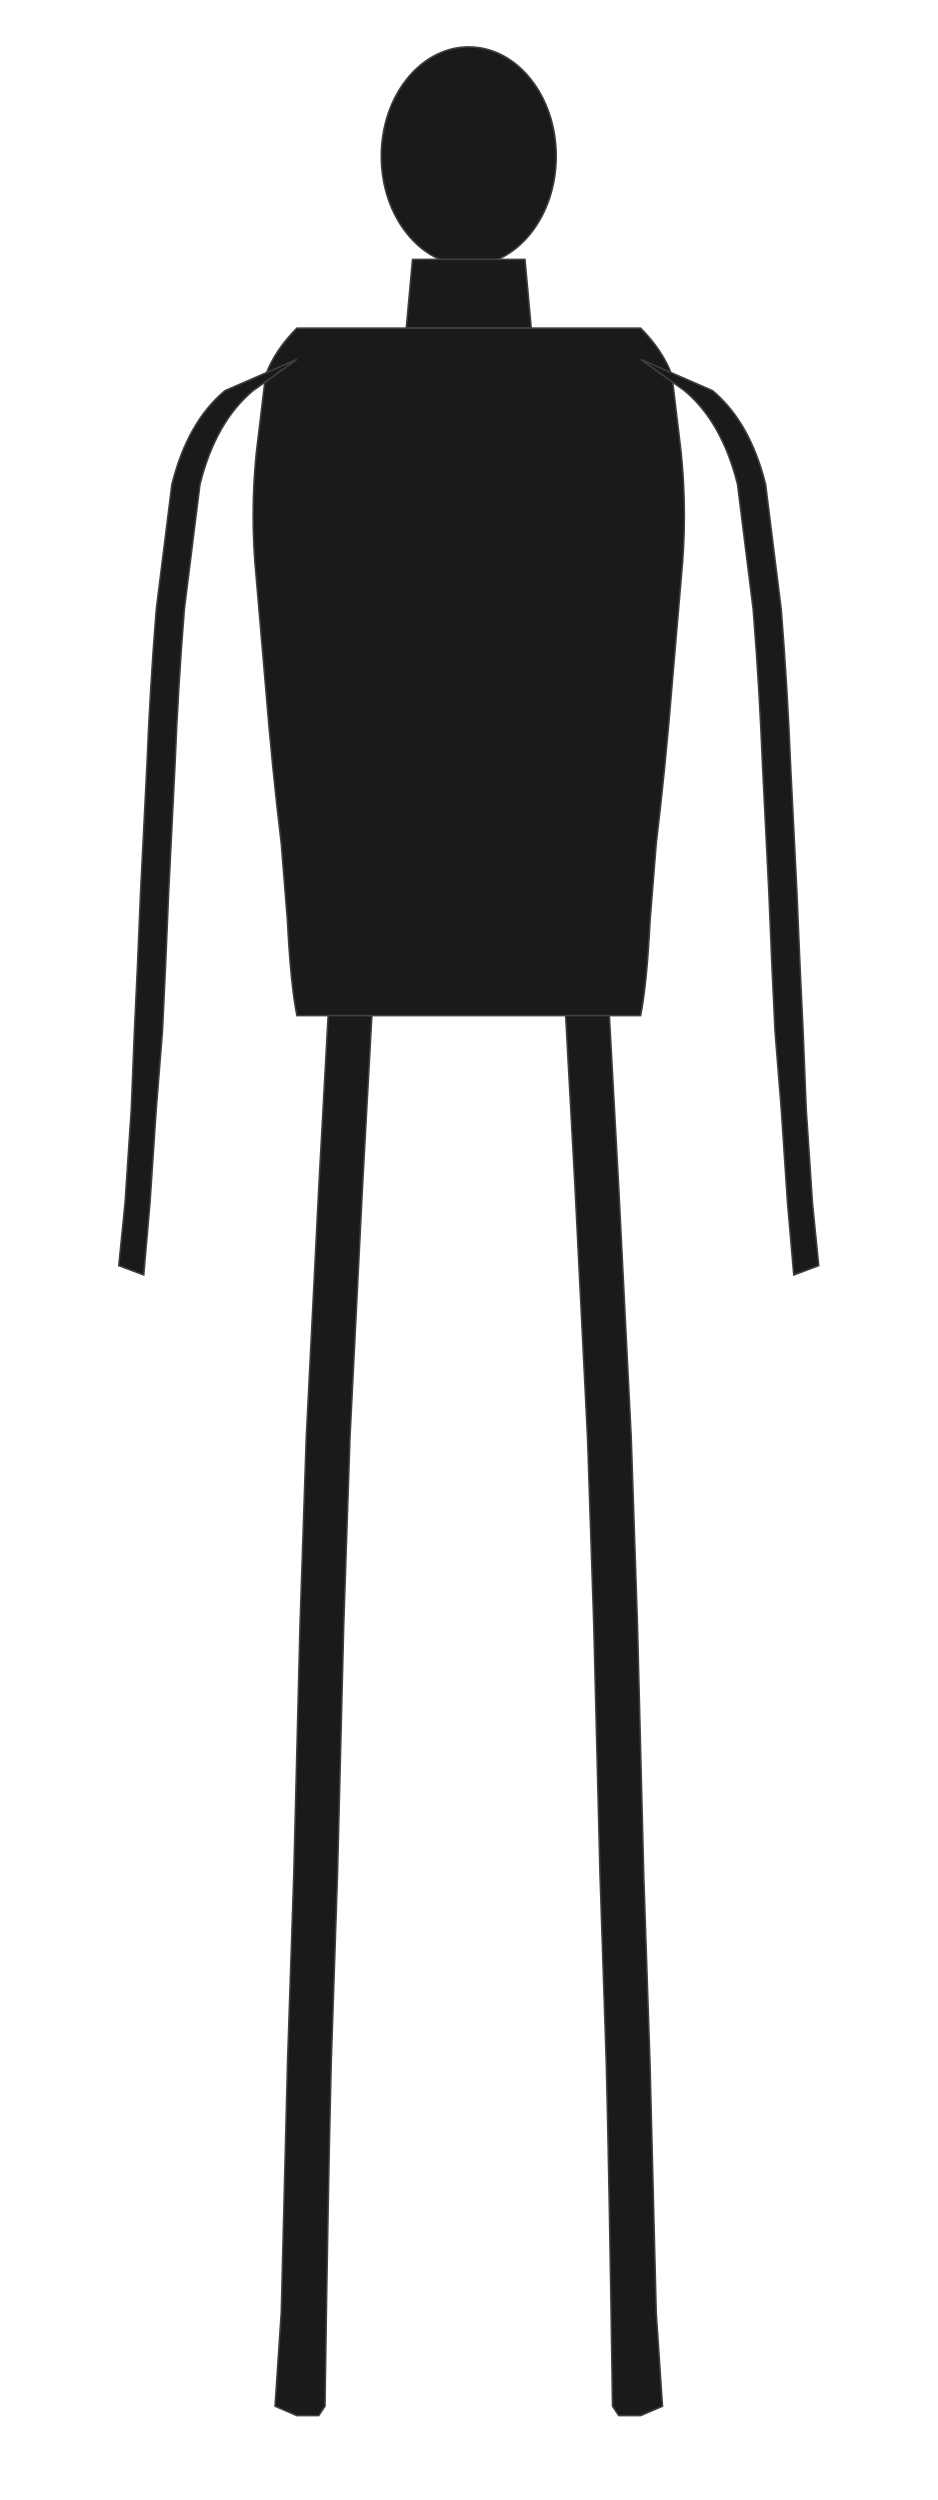
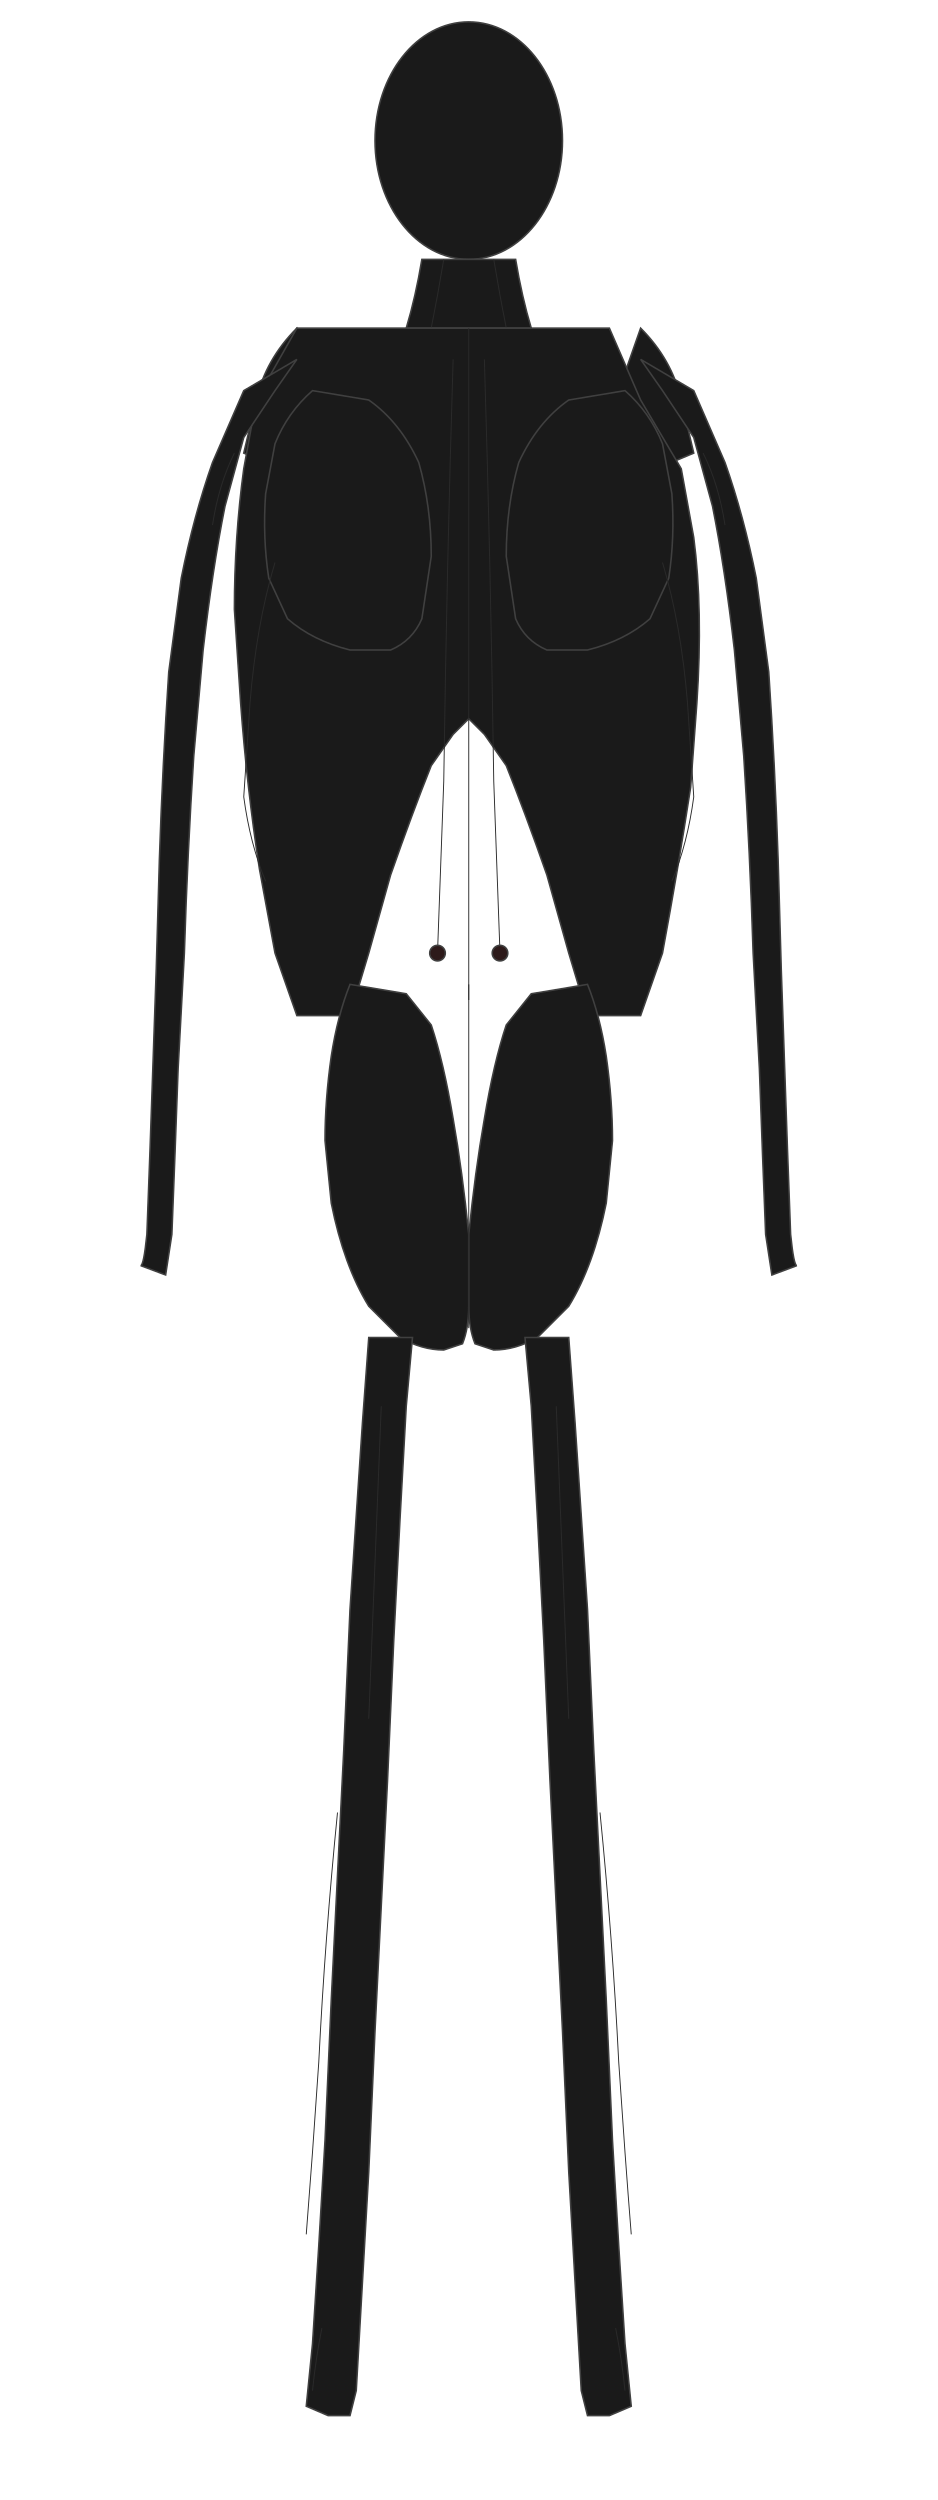
<svg xmlns="http://www.w3.org/2000/svg" viewBox="0 0 300 800">
  <defs>
    <style>
      .body-outline { fill: #1a1a1a; stroke: #404040; stroke-width: 0.5; }
+       .muscle-definition { fill: none; stroke: #2a2a2a; stroke-width: 0.3; }
      .clickable-region { fill: transparent; stroke: none; cursor: pointer; transition: all 0.2s; }
      .clickable-region:hover { fill: rgba(139, 0, 0, 0.3); stroke: #8B0000; stroke-width: 1; }
      .clickable-region.selected { fill: rgba(139, 0, 0, 0.5); stroke: #8B0000; stroke-width: 1.5; }
    </style>
  </defs>
  <g class="body-outline">
-     <ellipse cx="150" cy="50" rx="28" ry="35" />
-     <path d="M 132 83 L 130 105 L 170 105 L 168 83 Z" />
-     <path d="       M 95 105       Q 88 112, 85 120       L 82 145       Q 80 165, 82 185       L 85 220       Q 87 245, 90 270       L 92 295       Q 93 315, 95 325       L 205 325       Q 207 315, 208 295       L 210 270       Q 213 245, 215 220       L 218 185       Q 220 165, 218 145       L 215 120       Q 212 112, 205 105       Z     " />
-     <path d="       M 95 115       L 72 125       Q 60 135, 55 155       L 50 195       Q 48 220, 47 245       L 45 285       Q 44 310, 43 330       L 42 355       Q 41 370, 40 385       L 38 405       L 46 408       L 48 385       Q 49 370, 50 355       L 52 330       Q 53 310, 54 285       L 56 245       Q 57 220, 59 195       L 64 155       Q 69 135, 81 125       Z     " />
-     <path d="       M 205 115       L 228 125       Q 240 135, 245 155       L 250 195       Q 252 220, 253 245       L 255 285       Q 256 310, 257 330       L 258 355       Q 259 370, 260 385       L 262 405       L 254 408       L 252 385       Q 251 370, 250 355       L 248 330       Q 247 310, 246 285       L 244 245       Q 243 220, 241 195       L 236 155       Q 231 135, 219 125       Z     " />
-     <path d="       M 105 325       L 102 380       Q 100 420, 98 460       L 96 520       Q 95 560, 94 600       L 92 660       Q 91 700, 90 740       L 88 770       L 95 773       L 102 773       L 104 770       Q 105 700, 106 660       L 108 600       Q 109 560, 110 520       L 112 460       Q 114 420, 116 380       L 119 325       Z     " />
-     <path d="       M 195 325       L 198 380       Q 200 420, 202 460       L 204 520       Q 205 560, 206 600       L 208 660       Q 209 700, 210 740       L 212 770       L 205 773       L 198 773       L 196 770       Q 195 700, 194 660       L 192 600       Q 191 560, 190 520       L 188 460       Q 186 420, 184 380       L 181 325       Z     " />
+     <ellipse cx="150" cy="45" rx="30" ry="38" />
+     <path d="M 135 83 Q 133 95, 130 105 L 170 105 Q 167 95, 165 83 Z" />
+     <path d="M 142 83 Q 140 95, 138 105" class="muscle-definition" />
+     <path d="M 158 83 Q 160 95, 162 105" class="muscle-definition" />
+     <path d="M 95 105 Q 85 115, 82 128 L 78 145 L 90 150 Q 100 145, 108 142 Z" class="body-outline" />
+     <path d="M 205 105 Q 215 115, 218 128 L 222 145 L 210 150 Q 200 145, 192 142 Z" class="body-outline" />
+     <path d="       M 95 105       L 82 128       L 78 150       Q 75 172, 75 195       L 77 225       Q 79 252, 83 278       L 88 305       L 95 325       L 112 325       Q 115 315, 118 305       L 125 280       Q 132 260, 138 245       L 145 235       L 150 230       L 155 235       L 162 245       Q 168 260, 175 280       L 182 305       Q 185 315, 188 325       L 205 325       L 212 305       Q 217 278, 221 252       L 223 225       Q 225 195, 222 172       L 218 150       L 205 128       L 195 105       Z     " />
+     <path d="       M 100 125       Q 92 132, 88 142       L 85 158       Q 84 172, 86 185       L 92 198       Q 100 205, 112 208       L 125 208       Q 132 205, 135 198       L 138 178       Q 138 162, 134 148       Q 128 135, 118 128       Z     " class="body-outline" />
+     <path d="       M 200 125       Q 208 132, 212 142       L 215 158       Q 216 172, 214 185       L 208 198       Q 200 205, 188 208       L 175 208       Q 168 205, 165 198       L 162 178       Q 162 162, 166 148       Q 172 135, 182 128       Z     " class="body-outline" />
+     <path d="M 150 105 L 150 320" class="muscle-definition" />
+     <path d="M 145 115 Q 143 180, 142 250 L 140 305" class="muscle-definition" />
+     <path d="M 155 115 Q 157 180, 158 250 L 160 305" class="muscle-definition" />
+     <path d="M 88 180 Q 82 200, 80 225 L 78 255 Q 80 270, 85 282" class="muscle-definition" />
+     <path d="M 212 180 Q 218 200, 220 225 L 222 255 Q 220 270, 215 282" class="muscle-definition" />
+     <circle cx="140" cy="305" r="2.5" class="nipple" fill="#2d1a1a" />
+     <circle cx="160" cy="305" r="2.5" class="nipple" fill="#2d1a1a" />
+     <path d="       M 112 315       Q 108 325, 106 338       Q 104 352, 104 365       L 106 385       Q 110 405, 118 418       L 128 428       Q 135 432, 142 432       L 148 430       Q 150 425, 150 418       L 150 395       Q 148 375, 145 358       Q 142 340, 138 328       L 130 318       Z     " class="body-outline" />
+     <path d="       M 188 315       Q 192 325, 194 338       Q 196 352, 196 365       L 194 385       Q 190 405, 182 418       L 172 428       Q 165 432, 158 432       L 152 430       Q 150 425, 150 418       L 150 395       Q 152 375, 155 358       Q 158 340, 162 328       L 170 318       Z     " class="body-outline" />
+     <path d="M 150 315 Q 150 350, 150 390 Q 150 410, 150 425" class="muscle-definition" />
+     <path d="       M 95 115       L 78 125       L 68 148       Q 62 165, 58 185       L 54 215       Q 52 245, 51 275       L 50 310       Q 49 340, 48 368       L 47 395       Q 46 405, 45 405       L 53 408       L 55 395       Q 56 370, 57 342       L 59 305       Q 60 273, 62 242       L 65 208       Q 68 182, 72 162       L 78 140       L 88 125       Z     " />
+     <path d="       M 205 115       L 222 125       L 232 148       Q 238 165, 242 185       L 246 215       Q 248 245, 249 275       L 250 310       Q 251 340, 252 368       L 253 395       Q 254 405, 255 405       L 247 408       L 245 395       Q 244 370, 243 342       L 241 305       Q 240 273, 238 242       L 235 208       Q 232 182, 228 162       L 222 140       L 212 125       Z     " />
+     <path d="M 75 145 Q 70 155, 68 168" class="muscle-definition" />
+     <path d="M 225 145 Q 230 155, 232 168" class="muscle-definition" />
+     <path d="       M 118 428       L 116 455       Q 114 485, 112 515       L 110 560       Q 108 600, 106 640       L 104 685       Q 102 720, 100 750       L 98 770       L 105 773       L 112 773       L 114 765       Q 116 730, 118 695       L 120 650       Q 122 610, 124 570       L 126 525       Q 128 485, 130 450       L 132 428       Z     " />
+     <path d="       M 182 428       L 184 455       Q 186 485, 188 515       L 190 560       Q 192 600, 194 640       L 196 685       Q 198 720, 200 750       L 202 770       L 195 773       L 188 773       L 186 765       Q 184 730, 182 695       L 180 650       Q 178 610, 176 570       L 174 525       Q 172 485, 170 450       L 168 428       Z     " />
+     <path d="M 122 450 Q 120 500, 118 550" class="muscle-definition" />
+     <path d="M 178 450 Q 180 500, 182 550" class="muscle-definition" />
+     <path d="M 108 580 Q 104 620, 102 660 Q 100 690, 98 715" class="muscle-definition" />
+     <path d="M 192 580 Q 196 620, 198 660 Q 200 690, 202 715" class="muscle-definition" />
+     <path d="M 103 745 Q 101 755, 100 765" class="muscle-definition" />
+     <path d="M 197 745 Q 199 755, 200 765" class="muscle-definition" />
  </g>
  <g class="clickable-regions">
    <path id="neck-back" class="clickable-region" d="M 132 83 L 130 105 L 170 105 L 168 83 Z" />
    <path id="left-shoulder" class="clickable-region" d="M 85 105 Q 80 110, 78 120 L 75 140 Q 77 145, 85 145 L 95 140 L 95 115 Q 90 108, 85 105 Z" />
    <path id="right-shoulder" class="clickable-region" d="M 215 105 Q 220 110, 222 120 L 225 140 Q 223 145, 215 145 L 205 140 L 205 115 Q 210 108, 215 105 Z" />
    <path id="left-shoulder-blade" class="clickable-region" d="M 95 130 Q 88 135, 85 145 L 82 165 Q 85 175, 95 178 L 115 180 Q 120 175, 122 165 L 120 145 Q 115 135, 108 132 Z" />
    <path id="right-shoulder-blade" class="clickable-region" d="M 205 130 Q 212 135, 215 145 L 218 165 Q 215 175, 205 178 L 185 180 Q 180 175, 178 165 L 180 145 Q 185 135, 192 132 Z" />
    <rect id="upper-back" class="clickable-region" x="125" y="105" width="50" height="40" />
    <rect id="upper-spine" class="clickable-region" x="140" y="110" width="20" height="35" />
    <rect id="mid-back" class="clickable-region" x="125" y="180" width="50" height="50" />
    <rect id="mid-spine" class="clickable-region" x="140" y="185" width="20" height="45" />
    <rect id="lower-back" class="clickable-region" x="125" y="235" width="50" height="50" />
    <rect id="lower-spine" class="clickable-region" x="140" y="240" width="20" height="45" />
    <path id="left-upper-arm-back" class="clickable-region" d="M 70 125 L 60 145 L 56 175 L 63 175 L 67 145 L 77 125 Z" />
    <path id="right-upper-arm-back" class="clickable-region" d="M 230 125 L 240 145 L 244 175 L 237 175 L 233 145 L 223 125 Z" />
    <path id="left-tricep" class="clickable-region" d="M 77 125 L 70 145 L 68 175 L 75 175 L 79 145 L 84 125 Z" />
    <path id="right-tricep" class="clickable-region" d="M 223 125 L 230 145 L 232 175 L 225 175 L 221 145 L 216 125 Z" />
    <path id="left-forearm-back" class="clickable-region" d="M 55 185 L 50 235 L 47 285 L 54 285 L 57 235 L 62 185 Z" />
    <path id="right-forearm-back" class="clickable-region" d="M 245 185 L 250 235 L 253 285 L 246 285 L 243 235 L 238 185 Z" />
    <rect id="left-wrist-back-outer" class="clickable-region" x="43" y="295" width="10" height="30" />
    <rect id="right-wrist-back-outer" class="clickable-region" x="247" y="295" width="10" height="30" />
    <rect id="left-wrist-back-inner" class="clickable-region" x="53" y="295" width="10" height="30" />
    <rect id="right-wrist-back-inner" class="clickable-region" x="237" y="295" width="10" height="30" />
    <path id="left-hand-back" class="clickable-region" d="M 38 335 L 38 395 L 56 395 L 56 335 Z" />
    <path id="right-hand-back" class="clickable-region" d="M 244 335 L 244 395 L 262 395 L 262 335 Z" />
    <rect id="left-lat" class="clickable-region" x="82" y="155" width="28" height="60" />
    <rect id="right-lat" class="clickable-region" x="190" y="155" width="28" height="60" />
    <rect id="left-hip-back" class="clickable-region" x="85" y="265" width="28" height="50" />
    <rect id="right-hip-back" class="clickable-region" x="187" y="265" width="28" height="50" />
    <path id="left-glute" class="clickable-region" d="M 95 285 Q 88 295, 87 310 L 88 330 Q 92 335, 100 335 L 118 333 Q 120 325, 119 310 L 116 295 Q 112 288, 105 285 Z" />
    <path id="right-glute" class="clickable-region" d="M 205 285 Q 212 295, 213 310 L 212 330 Q 208 335, 200 335 L 182 333 Q 180 325, 181 310 L 184 295 Q 188 288, 195 285 Z" />
    <path id="left-outer-thigh-back" class="clickable-region" d="M 102 340 L 98 430 L 96 500 L 103 500 L 107 430 L 111 340 Z" />
    <path id="right-outer-thigh-back" class="clickable-region" d="M 198 340 L 202 430 L 204 500 L 197 500 L 193 430 L 189 340 Z" />
    <path id="left-hamstring" class="clickable-region" d="M 107 345 L 105 435 L 103 505 L 110 505 L 112 435 L 114 345 Z" />
    <path id="right-hamstring" class="clickable-region" d="M 193 345 L 195 435 L 197 505 L 190 505 L 188 435 L 186 345 Z" />
    <path id="left-outer-calf-back" class="clickable-region" d="M 96 520 L 94 630 L 90 720 L 97 720 L 101 630 L 103 520 Z" />
    <path id="right-outer-calf-back" class="clickable-region" d="M 204 520 L 206 630 L 210 720 L 203 720 L 199 630 L 197 520 Z" />
    <path id="left-inner-calf-back" class="clickable-region" d="M 103 520 L 105 630 L 107 720 L 100 720 L 98 630 L 96 520 Z" />
    <path id="right-inner-calf-back" class="clickable-region" d="M 197 520 L 195 630 L 193 720 L 200 720 L 202 630 L 204 520 Z" />
    <rect id="left-ankle-back-outer" class="clickable-region" x="88" y="740" width="10" height="25" />
    <rect id="right-ankle-back-outer" class="clickable-region" x="202" y="740" width="10" height="25" />
    <rect id="left-ankle-back-inner" class="clickable-region" x="98" y="740" width="10" height="25" />
    <rect id="right-ankle-back-inner" class="clickable-region" x="192" y="740" width="10" height="25" />
  </g>
</svg>
